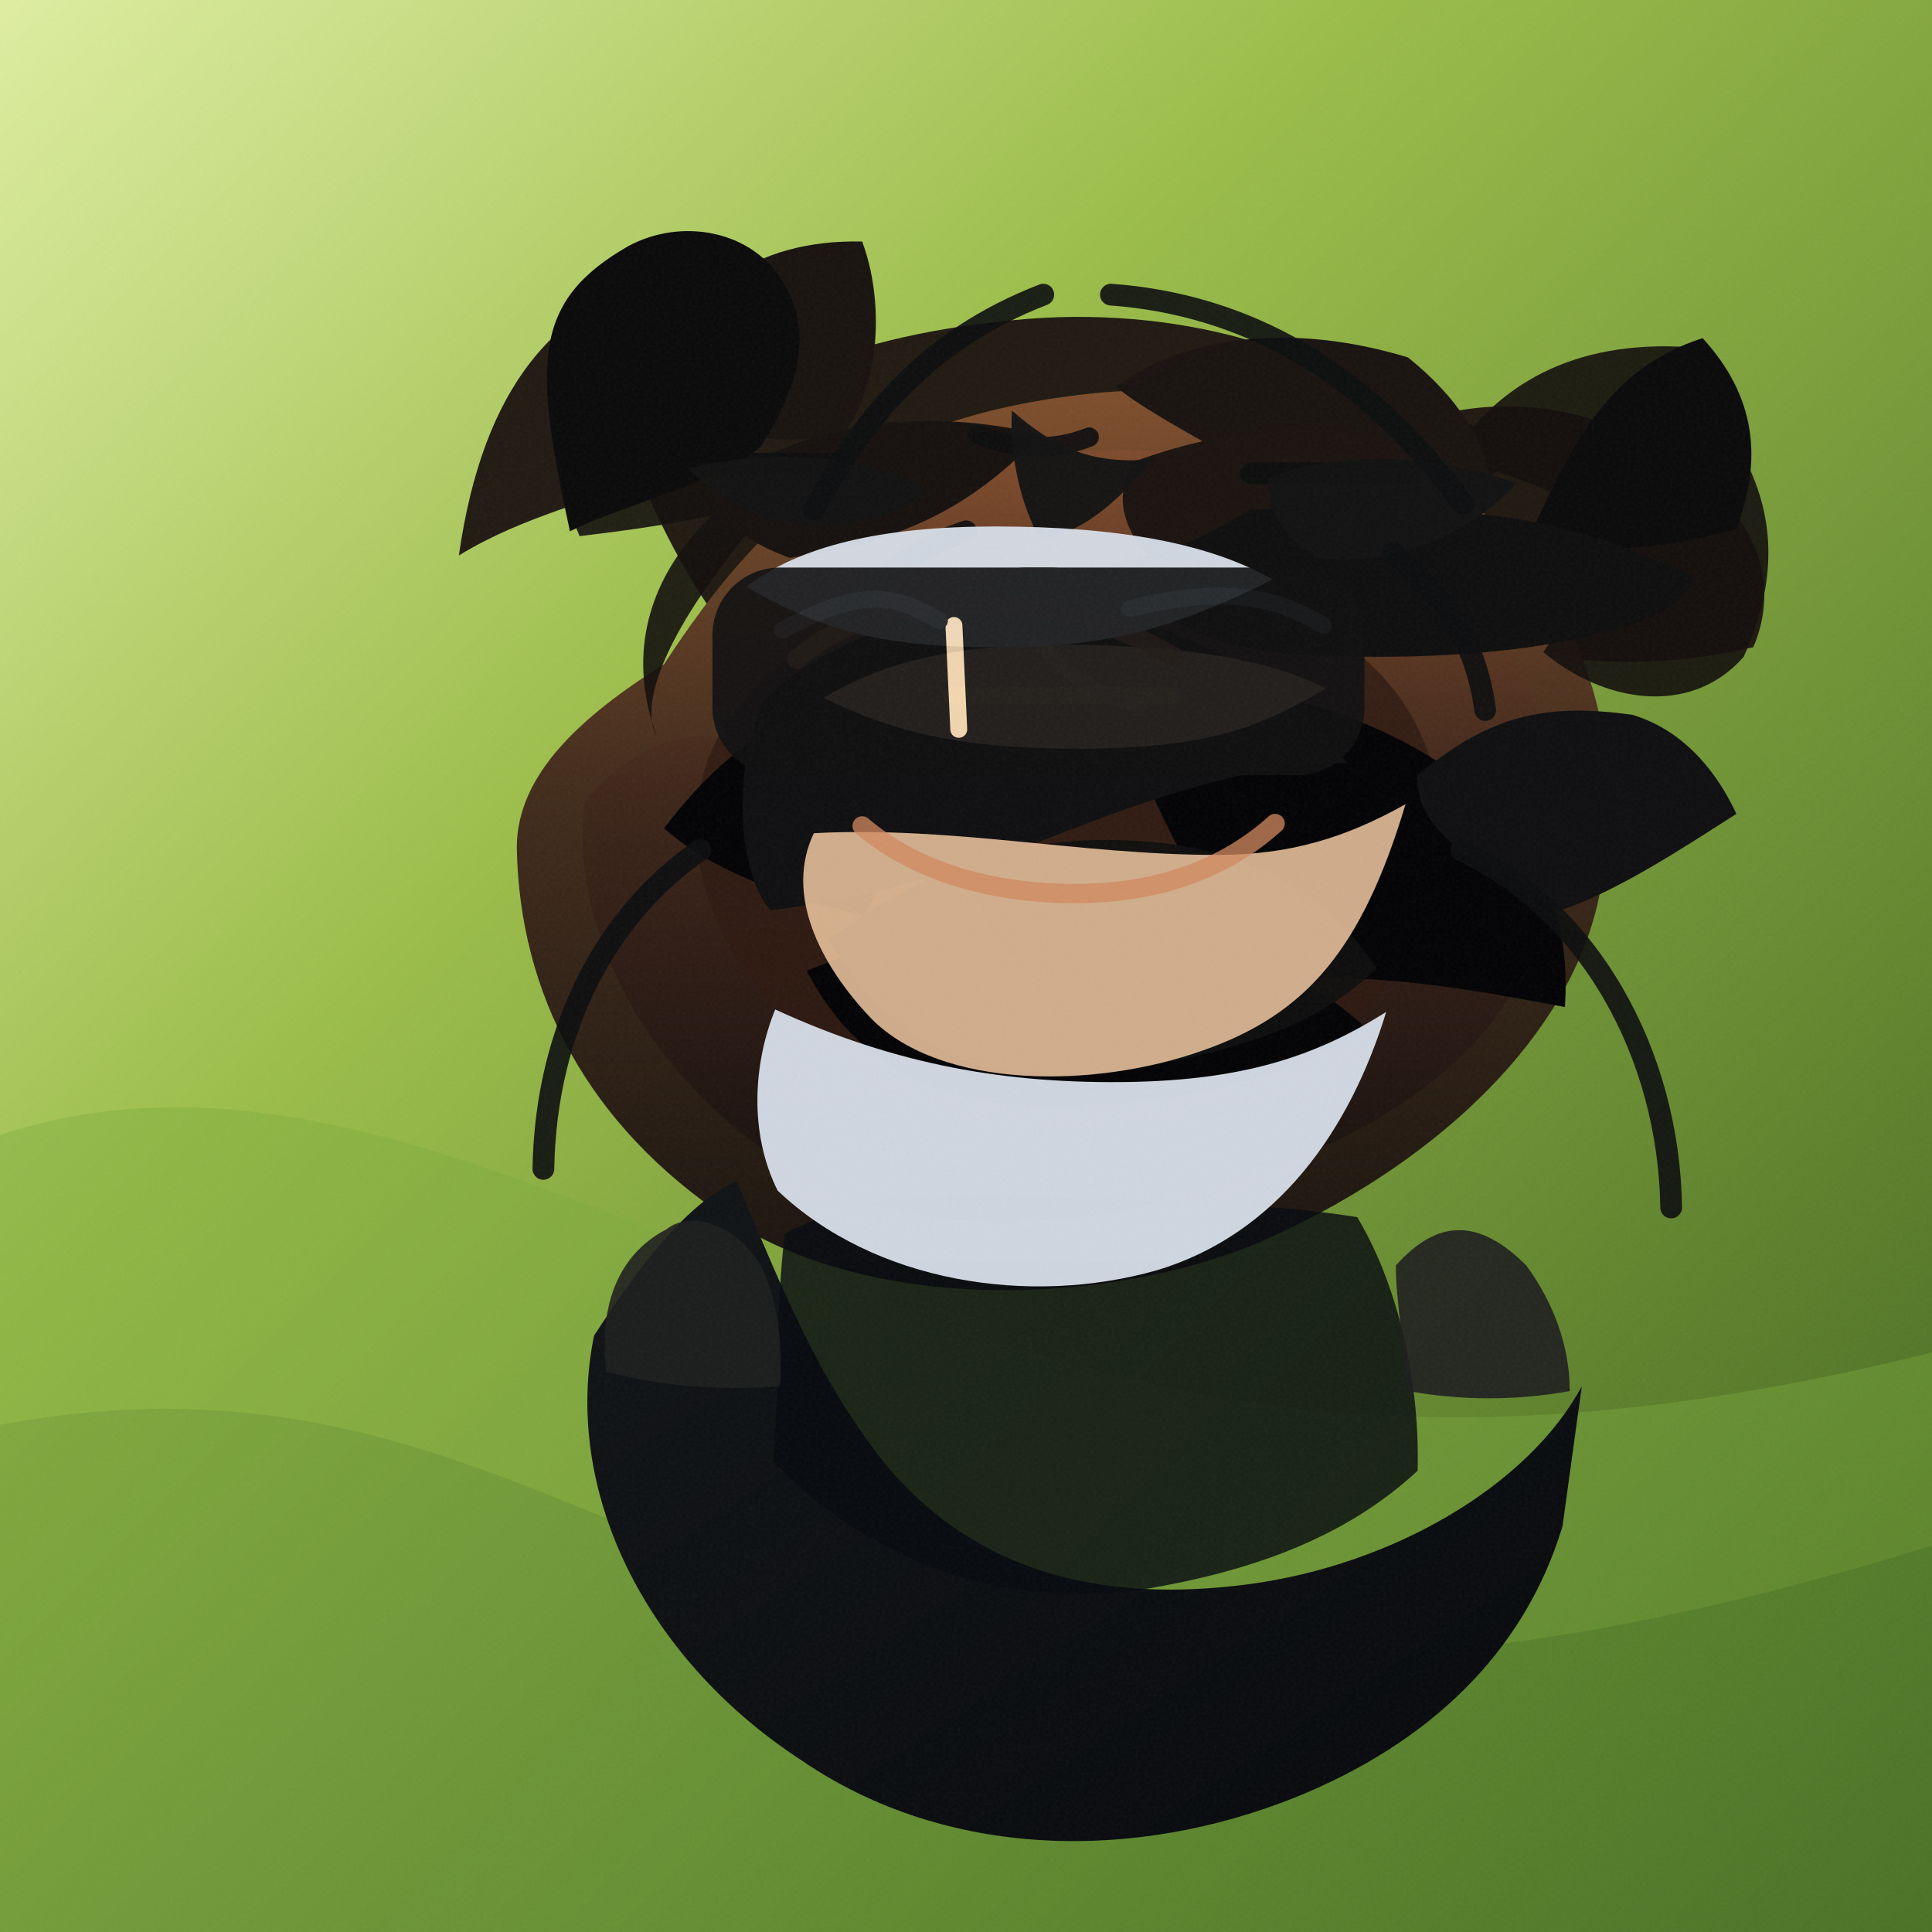
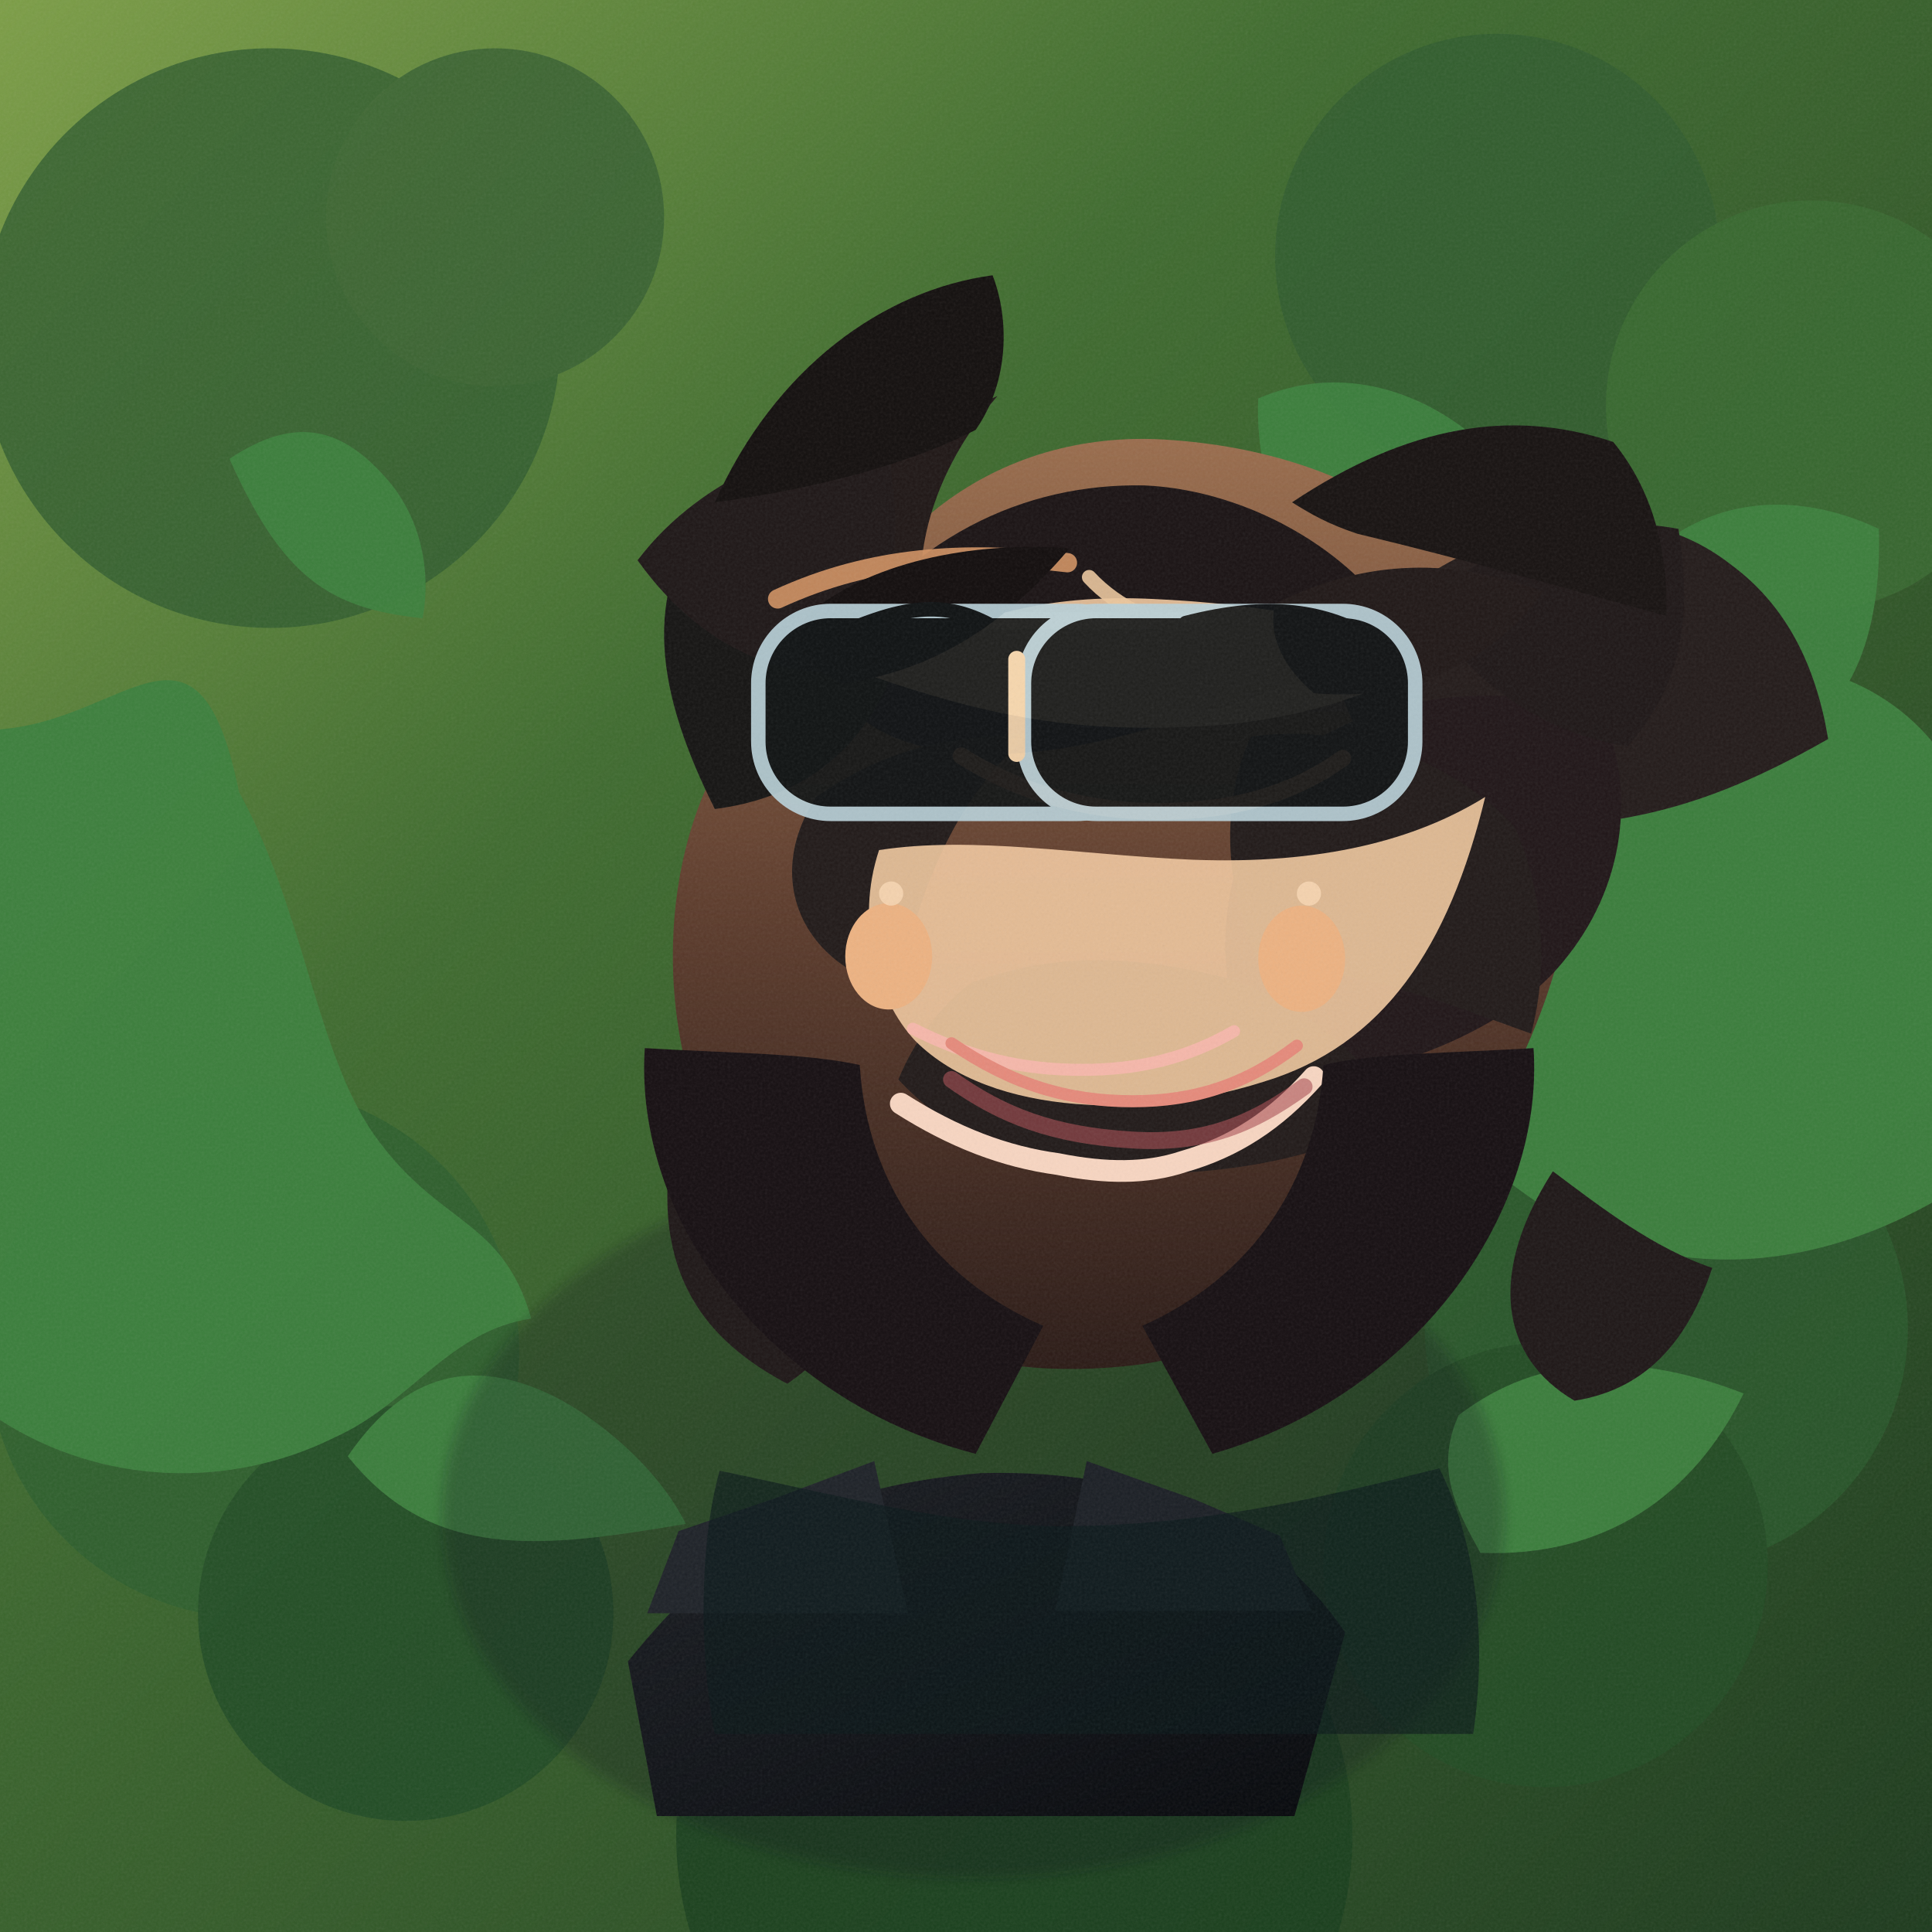
<svg xmlns="http://www.w3.org/2000/svg" viewBox="0 0 800 800" role="img" aria-labelledby="title desc">
  <defs>
    <linearGradient id="bg" x1="0" x2="1" y1="0" y2="1">
-       <stop offset="0%" stop-color="#dfeea2" />
-       <stop offset="35%" stop-color="#9bbd49" />
-       <stop offset="100%" stop-color="#3d611d" />
+       <stop offset="0%" stop-color="#7d9e47" />
+       <stop offset="35%" stop-color="#3f6b2f" />
+       <stop offset="100%" stop-color="#1d3a1d" />
+     </linearGradient>
+     <linearGradient id="shirt" x1="0" x2="1" y1="0" y2="1">
+       <stop offset="0%" stop-color="#1a1d22" />
+       <stop offset="100%" stop-color="#05070b" />
    </linearGradient>
    <linearGradient id="skin" x1="0" x2="0" y1="0" y2="1">
-       <stop offset="0%" stop-color="#7d4a2b" />
-       <stop offset="45%" stop-color="#3d2519" />
-       <stop offset="100%" stop-color="#140d0b" />
+       <stop offset="0%" stop-color="#9a6d4d" />
+       <stop offset="50%" stop-color="#5d3c2c" />
+       <stop offset="100%" stop-color="#2a1a16" />
    </linearGradient>
-     <linearGradient id="shirt" x1="0" x2="1" y1="0" y2="1">
-       <stop offset="0%" stop-color="#101316" />
-       <stop offset="100%" stop-color="#05070a" />
-     </linearGradient>
+     <radialGradient id="glow" cx="50%" cy="50%" r="60%">
+       <stop offset="0%" stop-color="rgba(255,255,255,0.38)" />
+       <stop offset="100%" stop-color="rgba(255,255,255,0)" />
+     </radialGradient>
+     <filter id="soft" x="-20%" y="-20%" width="140%" height="140%">
+       <feGaussianBlur stdDeviation="2.5" />
+     </filter>
    <filter id="grain" x="-20%" y="-20%" width="140%" height="140%">
-       <feTurbulence type="fractalNoise" baseFrequency="0.8" numOctaves="2" stitchTiles="stitch" />
+       <feTurbulence type="fractalNoise" baseFrequency="0.9" numOctaves="2" stitchTiles="stitch" />
      <feColorMatrix type="saturate" values="0" />
      <feComponentTransfer>
-         <feFuncA type="table" tableValues="0 0.1" />
+         <feFuncA type="table" tableValues="0 0.12" />
      </feComponentTransfer>
    </filter>
  </defs>
  <rect width="800" height="800" fill="url(#bg)" />
-   <g opacity="0.4">
-     <path d="M0 470 C120 430, 240 505, 345 535 S560 620, 800 560 L800 800 L0 800 Z" fill="#7baa3b" />
-     <path d="M0 590 C160 560, 240 640, 360 665 S590 705, 800 640 L800 800 L0 800 Z" fill="#5a8b30" />
+   <g opacity="0.78">
+     <circle cx="112" cy="140" r="120" fill="#2f5b2e" />
+     <circle cx="205" cy="90" r="70" fill="#355e31" />
+     <circle cx="620" cy="106" r="92" fill="#2f5b2e" />
+     <circle cx="750" cy="168" r="85" fill="#396a31" />
+     <circle cx="690" cy="550" r="100" fill="#29592b" />
+     <circle cx="105" cy="560" r="110" fill="#2b5e2d" />
+     <circle cx="168" cy="668" r="86" fill="#1e4924" />
+     <circle cx="640" cy="648" r="92" fill="#214b24" />
+     <circle cx="420" cy="760" r="140" fill="#173d1c" />
  </g>
-   <g transform="translate(30 10)">
-     <g fill="#1b130f" opacity="0.96">
-       <path d="M160 220 C170 150, 200 115, 248 104 C251 141, 252 160, 247 184 C213 199, 188 203, 160 220 Z" />
-       <path d="M236 190 C270 150, 322 128, 396 122 C462 117, 526 136, 566 175 C598 207, 615 238, 621 276 C559 281, 482 291, 410 301 C332 311, 280 291, 236 190 Z" />
-       <path d="M532 176 C584 144, 648 157, 687 201 C700 216, 705 237, 696 258 C661 266, 622 268, 570 252 C565 213, 553 192, 532 176 Z" />
-       <path d="M245 265 C286 202, 329 165, 413 154 C495 143, 568 170, 611 234 C632 268, 643 312, 632 362 C620 419, 566 470, 499 501 C438 530, 335 536, 272 495 C213 456, 185 401, 184 341 C184 311, 210 287, 245 265 Z" fill="url(#skin)" />
+   <g fill="#3c7f3d" opacity="0.95">
+     <path d="M0 302C53 298 82 245 99 328C126 377 131 436 155 470C182 508 208 504 220 546C186 551 170 581 139 595C95 617 42 615 0 588V302Z" />
+     <path d="M800 307C775 277 732 266 684 279C655 287 628 310 606 341C593 357 568 373 548 382C575 420 596 470 631 494C679 529 741 531 800 498V307Z" />
+     <path d="M95 190C122 172 141 177 159 197C173 212 179 234 175 256C136 252 117 239 95 190Z" />
+     <path d="M521 165C551 152 582 159 607 178C622 190 640 215 643 239C611 247 581 250 539 234C525 212 520 185 521 165Z" />
+     <path d="M682 231C706 207 742 202 778 219C779 255 771 292 739 308C708 289 694 257 682 231Z" />
+     <path d="M144 603C168 568 196 562 229 578C247 587 272 607 284 631C225 641 179 647 144 603Z" />
+     <path d="M604 586C638 560 678 560 722 577C701 620 664 645 613 643C603 625 594 608 604 586Z" />
+   </g>
+   <g transform="translate(48 10)">
+     <ellipse cx="355" cy="618" rx="220" ry="150" fill="#0d0f12" opacity="0.25" filter="url(#soft)" />
+     <path d="M358 600C430 598 480 623 509 666L488 742H224L212 678C250 631 286 606 358 600Z" fill="url(#shirt)" />
+     <path d="M314 595L328 658H220L233 624L274 610L314 595Z" fill="#1e2228" />
+     <path d="M402 595L389 657H495L482 626L447 611L402 595Z" fill="#1b1f25" />
+     <path d="M288 282C308 210 365 168 434 172C517 177 575 220 597 289C612 335 604 393 569 453C533 512 484 546 424 555C354 564 293 540 262 490C221 430 224 353 249 307C260 287 272 283 288 282Z" fill="url(#skin)" />
+     <path d="M248 302C256 222 311 176 365 154C341 182 330 214 334 244C312 253 287 270 248 302Z" fill="#1f1716" />
+     <path d="M503 261C559 203 626 190 669 224C692 241 704 266 709 296C667 320 630 333 580 332C539 331 513 307 503 261Z" fill="#231b1a" />
+     <path d="M291 266C328 212 376 190 426 191C470 193 517 220 536 258C507 265 456 286 407 297C356 308 310 304 291 266Z" fill="#1a1314" />
+     <path d="M491 300C524 278 573 271 616 286C630 321 624 361 596 392C573 417 528 436 477 440C452 404 451 346 491 300Z" fill="#201618" />
+     <path d="M248 325C224 277 217 236 246 199C279 192 311 202 332 231C323 288 295 319 248 325Z" fill="#151413" />
+     <g fill="#1e1717">
+       <path d="M216 222C244 185 290 171 318 170C326 204 324 232 310 266C285 273 246 264 216 222Z" />
+       <path d="M542 241C569 213 610 202 647 209C653 247 648 274 626 299C592 294 560 273 542 241Z" />
+       <path d="M230 465C257 490 288 506 319 512C308 534 298 549 278 563C250 548 221 523 230 465Z" />
+       <path d="M595 475C615 490 637 507 661 515C652 542 636 565 604 570C573 552 568 517 595 475Z" />
+     </g>
+     <g fill="#211a19">
+       <path d="M290 320C316 302 340 295 378 294C344 324 333 362 323 399C286 391 267 355 290 320Z" />
+       <path d="M470 295C509 290 550 302 579 332C590 356 594 388 586 418C547 404 514 391 474 391C459 359 457 323 470 295Z" />
+       <path d="M354 397C387 385 417 385 456 394C485 401 512 421 532 452C501 468 466 477 415 476C380 475 347 462 324 437C331 420 342 406 354 397Z" />
+     </g>
+     <g fill="#f2c9a0" opacity="0.9">
+       <path d="M313 270C360 286 394 293 443 291C480 290 515 281 547 263C519 248 475 240 429 238C387 236 349 244 313 270Z" />
+       <path d="M316 342C355 336 399 344 446 346C499 348 538 338 567 320C552 382 525 423 475 438C428 453 363 453 331 421C315 404 306 372 316 342Z" />
+     </g>
+     <g opacity="0.9">
+       <path d="M274 238C313 220 352 218 394 223" stroke="#d19263" stroke-width="8" stroke-linecap="round" fill="none" />
+       <path d="M350 303C374 318 401 326 432 326C462 326 487 319 508 304" stroke="#d18a5f" stroke-width="7" stroke-linecap="round" fill="none" />
+       <path d="M355 247L448 247" stroke="#efd1ae" stroke-width="7" stroke-linecap="round" />
+       <path d="M403 229C415 242 432 249 447 251" stroke="#ebc79d" stroke-width="6" stroke-linecap="round" fill="none" />
    </g>
    <g>
-       <path d="M276 298 C285 223, 340 182, 421 177 C500 171, 574 208, 604 278 C617 311, 620 359, 596 401 C572 442, 521 469, 458 486 C391 503, 329 499, 286 466 C236 430, 206 374, 212 322 C216 316, 245 285, 276 298 Z" fill="url(#skin)" />
-       <path d="M314 270 C335 242, 381 224, 431 224 C475 224, 518 242, 545 273 C570 302, 575 349, 553 386 C529 426, 486 450, 431 456 C379 462, 327 445, 292 409 C257 372, 248 324, 271 289 C286 271, 298 253, 314 270 Z" fill="#2d180f" opacity="0.78" />
+       <path d="M248 198C273 142 318 110 363 104C370 122 370 148 356 168C331 181 293 192 248 198Z" fill="#130f0e" />
+       <path d="M487 198C535 166 578 159 620 173C634 190 643 214 642 245C605 235 560 222 514 211C502 207 495 203 487 198Z" fill="#171211" />
+       <path d="M286 245C311 223 354 214 395 217C371 245 343 267 301 273C286 267 279 256 286 245Z" fill="#120d0d" />
+       <path d="M480 240C518 221 554 221 591 235C571 263 536 281 496 277C483 266 477 253 480 240Z" fill="#201817" />
    </g>
-     <g fill="#120d0b" opacity="0.9">
-       <path d="M242 295 C218 230, 274 180, 342 164 C321 172, 293 191, 270 223 C244 257, 235 283, 242 295 Z" />
-       <path d="M609 260 C639 219, 662 188, 693 181 C705 205, 706 231, 692 262 C670 287, 634 281, 609 260 Z" />
-       <path d="M479 172 C517 150, 558 152, 597 175 C572 211, 546 228, 507 231 C494 209, 487 189, 479 172 Z" />
-       <path d="M210 212 C192 171, 213 142, 255 128 C272 151, 279 178, 272 202 C244 208, 226 210, 210 212 Z" />
-       <path d="M570 180 C592 146, 626 130, 673 134 C686 170, 680 198, 647 214 C622 195, 595 186, 570 180 Z" />
-     </g>
-     <g fill="#020204">
-       <path d="M245 333 C278 289, 320 268, 382 266 C350 300, 345 337, 328 369 C299 363, 265 351, 245 333 Z" />
-       <path d="M430 270 C505 272, 560 292, 597 332 C612 354, 620 376, 618 407 C586 401, 546 393, 497 395 C468 364, 447 329, 430 270 Z" />
-       <path d="M304 392 C350 373, 392 370, 429 373 C468 376, 507 389, 536 416 C507 434, 468 446, 415 448 C369 450, 328 438, 304 392 Z" />
+     <g opacity="0.92">
+       <rect x="266" y="243" width="162" height="84" rx="30" fill="#0f1214" stroke="#b9d0d8" stroke-width="6" />
+       <rect x="376" y="243" width="162" height="84" rx="30" fill="#0f1214" stroke="#b9d0d8" stroke-width="6" />
+       <path d="M373 263L373 302" stroke="#f8d9b0" stroke-width="7" stroke-linecap="round" />
+       <path d="M292 256C326 240 343 238 364 250" stroke="#0f1214" stroke-width="6" stroke-linecap="round" fill="none" />
+       <path d="M443 248C478 239 501 243 521 255" stroke="#0f1214" stroke-width="6" stroke-linecap="round" fill="none" />
    </g>
    <g>
-       <path d="M287 279 C318 250, 366 238, 414 243 C460 247, 495 267, 528 306 C490 306, 454 318, 412 334 C374 349, 335 361, 289 367 C274 349, 274 304, 287 279 Z" fill="#0e0d0f" />
-       <path d="M557 311 C587 286, 610 281, 646 286 C669 293, 682 312, 689 327 C667 341, 640 359, 616 367 C580 349, 555 332, 557 311 Z" fill="#0e0d0f" />
-       <path d="M313 379 C354 349, 391 336, 437 338 C486 340, 519 359, 540 391 C517 413, 490 423, 443 432 C391 441, 344 433, 313 379 Z" fill="#0d0d0d" opacity="0.92" />
+       <ellipse cx="320" cy="386" rx="18" ry="22" fill="#ecb282" />
+       <ellipse cx="491" cy="387" rx="18" ry="22" fill="#ecb282" />
+       <path d="M325 447C347 461 368 469 390 472C410 476 427 476 442 471C463 465 480 454 496 436" stroke="#f7d5c1" stroke-width="9" stroke-linecap="round" fill="none" />
+       <path d="M330 416C354 428 375 433 400 433C424 433 444 428 463 417" stroke="#ffb7b3" stroke-width="5" stroke-linecap="round" fill="none" opacity="0.7" />
    </g>
-     <g fill="#f2c9a1" opacity="0.85">
-       <path d="M311 279 C338 292, 364 300, 416 300 C468 300, 491 292, 519 275 C495 263, 463 258, 418 257 C366 256, 336 264, 311 279 Z" />
-       <path d="M307 335 C365 332, 417 344, 474 344 C504 344, 527 337, 552 323 C534 383, 511 410, 468 425 C423 441, 360 441, 331 412 C309 389, 295 360, 307 335 Z" />
+     <g fill="#f6d5b1" opacity="0.9">
+       <circle cx="321" cy="360" r="5" />
+       <circle cx="494" cy="360" r="5" />
    </g>
-     <g>
-       <path d="M300 263 C317 248, 342 240, 372 240 C405 240, 432 248, 456 262" stroke="#d1905c" stroke-width="8" stroke-linecap="round" fill="none" opacity="0.75" />
-       <path d="M327 332 C348 350, 379 360, 415 360 C449 360, 477 350, 498 331" stroke="#d1885e" stroke-width="8" stroke-linecap="round" fill="none" opacity="0.75" />
-       <path d="M364 278 L455 278" stroke="#efc595" stroke-width="7" stroke-linecap="round" opacity="0.8" />
-       <path d="M400 255 C411 270, 427 279, 442 282" stroke="#e9c79a" stroke-width="6" stroke-linecap="round" fill="none" opacity="0.9" />
+     <path d="M346 422C371 439 394 446 421 446C447 446 468 439 489 423" stroke="#e58a7b" stroke-width="5" stroke-linecap="round" fill="none" />
+     <path d="M346 437C367 452 388 460 420 462C450 464 470 456 492 440" stroke="#a84f54" stroke-width="7" stroke-linecap="round" fill="none" opacity="0.6" />
+     <g fill="#160f12">
+       <path d="M308 431C311 480 338 519 384 539L356 592C306 579 268 549 244 513C226 486 217 454 219 424C251 426 286 426 308 431Z" />
+       <path d="M500 431C497 480 470 519 425 539L454 592C500 579 539 549 562 513C580 485 589 454 587 424C555 426 520 426 500 431Z" />
    </g>
-     <g>
-       <path d="M248 145 C252 112, 282 89, 327 90 C336 114, 335 149, 319 170 C282 176, 259 169, 248 145 Z" fill="#18120f" />
-       <path d="M432 150 C463 128, 507 124, 553 138 C573 154, 586 173, 588 194 C553 197, 518 190, 479 179 C456 166, 440 157, 432 150 Z" fill="#18120f" />
-       <path d="M264 192 C302 165, 353 158, 401 170 C376 196, 349 214, 297 221 C278 214, 269 206, 264 192 Z" fill="#15100d" />
-       <path d="M440 181 C484 165, 526 163, 566 179 C542 206, 503 228, 453 228 C435 212, 430 196, 440 181 Z" fill="#1a120f" />
-     </g>
-     <g>
-       <path d="M258 182 L318 182" stroke="#0b0b0d" stroke-width="9" stroke-linecap="round" opacity="0.9" />
-       <path d="M488 186 L555 186" stroke="#0b0b0d" stroke-width="9" stroke-linecap="round" opacity="0.9" />
-       <path d="M375 170 C390 176, 406 177, 421 171" stroke="#0b0b0d" stroke-width="8" stroke-linecap="round" fill="none" opacity="0.9" />
-     </g>
-     <g>
-       <path d="M275 479 C293 521, 308 561, 338 598 C375 641, 426 654, 487 646 C547 638, 603 605, 625 564 L617 622 C601 675, 561 712, 507 734 C440 761, 362 760, 302 719 C236 676, 203 606, 216 543 C233 517, 253 489, 275 479 Z" fill="url(#shirt)" />
-       <path d="M295 501 C321 487, 347 483, 396 485 C440 488, 489 487, 532 494 C550 524, 558 565, 557 599 C529 625, 492 640, 444 648 C385 657, 329 636, 290 595 C293 569, 291 531, 295 501 Z" fill="#05080d" opacity="0.82" />
-     </g>
-     <g fill="#1d1d1d" opacity="0.9">
-       <path d="M246 499 C256 491, 275 497, 285 514 C292 528, 294 545, 293 564 C268 566, 244 564, 221 558 C218 532, 225 510, 246 499 Z" />
-       <path d="M548 514 C565 495, 582 494, 602 514 C613 529, 620 547, 620 566 C598 570, 575 570, 553 566 C551 544, 548 528, 548 514 Z" />
-     </g>
-     <g>
-       <path d="M206 210 C191 141, 190 115, 230 92 C252 80, 282 85, 295 108 C307 129, 300 151, 285 175 C267 190, 228 199, 206 210 Z" fill="#0a090a" />
-       <path d="M602 215 C621 174, 635 143, 675 130 C697 154, 700 180, 689 209 C657 218, 631 219, 602 215 Z" fill="#0a090a" />
-       <path d="M488 201 C588 198, 620 205, 672 229 C670 233, 666 238, 659 243 C632 256, 580 265, 507 261 C468 258, 445 244, 430 224 C462 217, 470 211, 488 201 Z" fill="#0e0d0e" />
-     </g>
-     <g opacity="0.96">
-       <path d="M255 184 C291 175, 333 179, 354 193 C333 210, 290 219, 255 184 Z" fill="#111111" />
-       <path d="M495 188 C526 176, 562 178, 598 190 C578 212, 547 225, 515 221 C498 209, 495 200, 495 188 Z" fill="#111111" />
-       <path d="M389 160 C405 174, 421 183, 448 180 C435 194, 424 208, 401 214 C392 198, 388 177, 389 160 Z" fill="#111111" />
-     </g>
-     <g stroke="#0b0c0d" stroke-width="9" stroke-linecap="round" fill="none" opacity="0.9">
-       <path d="M307 201 C327 164, 353 131, 402 112" />
-       <path d="M430 112 C485 116, 535 143, 576 199" />
-       <path d="M320 246 C331 230, 347 218, 370 210" />
-       <path d="M547 219 C568 237, 581 255, 585 284" />
-       <path d="M260 342 C222 368, 196 415, 195 474" />
-       <path d="M575 342 C628 367, 661 426, 662 490" />
-     </g>
-     <g fill="#d8dfe9" opacity="0.95">
-       <path d="M279 233 C312 252, 337 258, 383 258 C432 258, 458 249, 497 230 C471 215, 433 208, 382 208 C335 208, 301 216, 279 233 Z" />
-       <path d="M291 408 C341 431, 387 439, 439 438 C484 437, 514 428, 544 409 C529 458, 499 501, 449 516 C396 531, 332 521, 292 483 C280 459, 282 430, 291 408 Z" />
-     </g>
-     <g opacity="0.9">
-       <rect x="265" y="225" width="168" height="86" rx="28" fill="#0e0e0f" />
-       <rect x="367" y="225" width="168" height="86" rx="28" fill="#0e0e0f" />
-       <path d="M365 249 L367 292" stroke="#f4d8b1" stroke-width="7" stroke-linecap="round" />
-       <path d="M294 251 C327 233, 340 236, 359 247" stroke="#16181b" stroke-width="7" stroke-linecap="round" fill="none" />
-       <path d="M438 242 C474 233, 497 236, 518 249" stroke="#16181b" stroke-width="7" stroke-linecap="round" fill="none" />
+     <g fill="#091719" opacity="0.65">
+       <path d="M250 599C303 610 343 621 389 622C450 622 500 610 548 598C563 628 568 668 562 708H248C241 672 242 627 250 599Z" />
    </g>
  </g>
-   <g filter="url(#grain)" opacity="0.48">
+   <g filter="url(#grain)" opacity="0.75">
    <rect width="800" height="800" fill="#000" />
  </g>
</svg>
